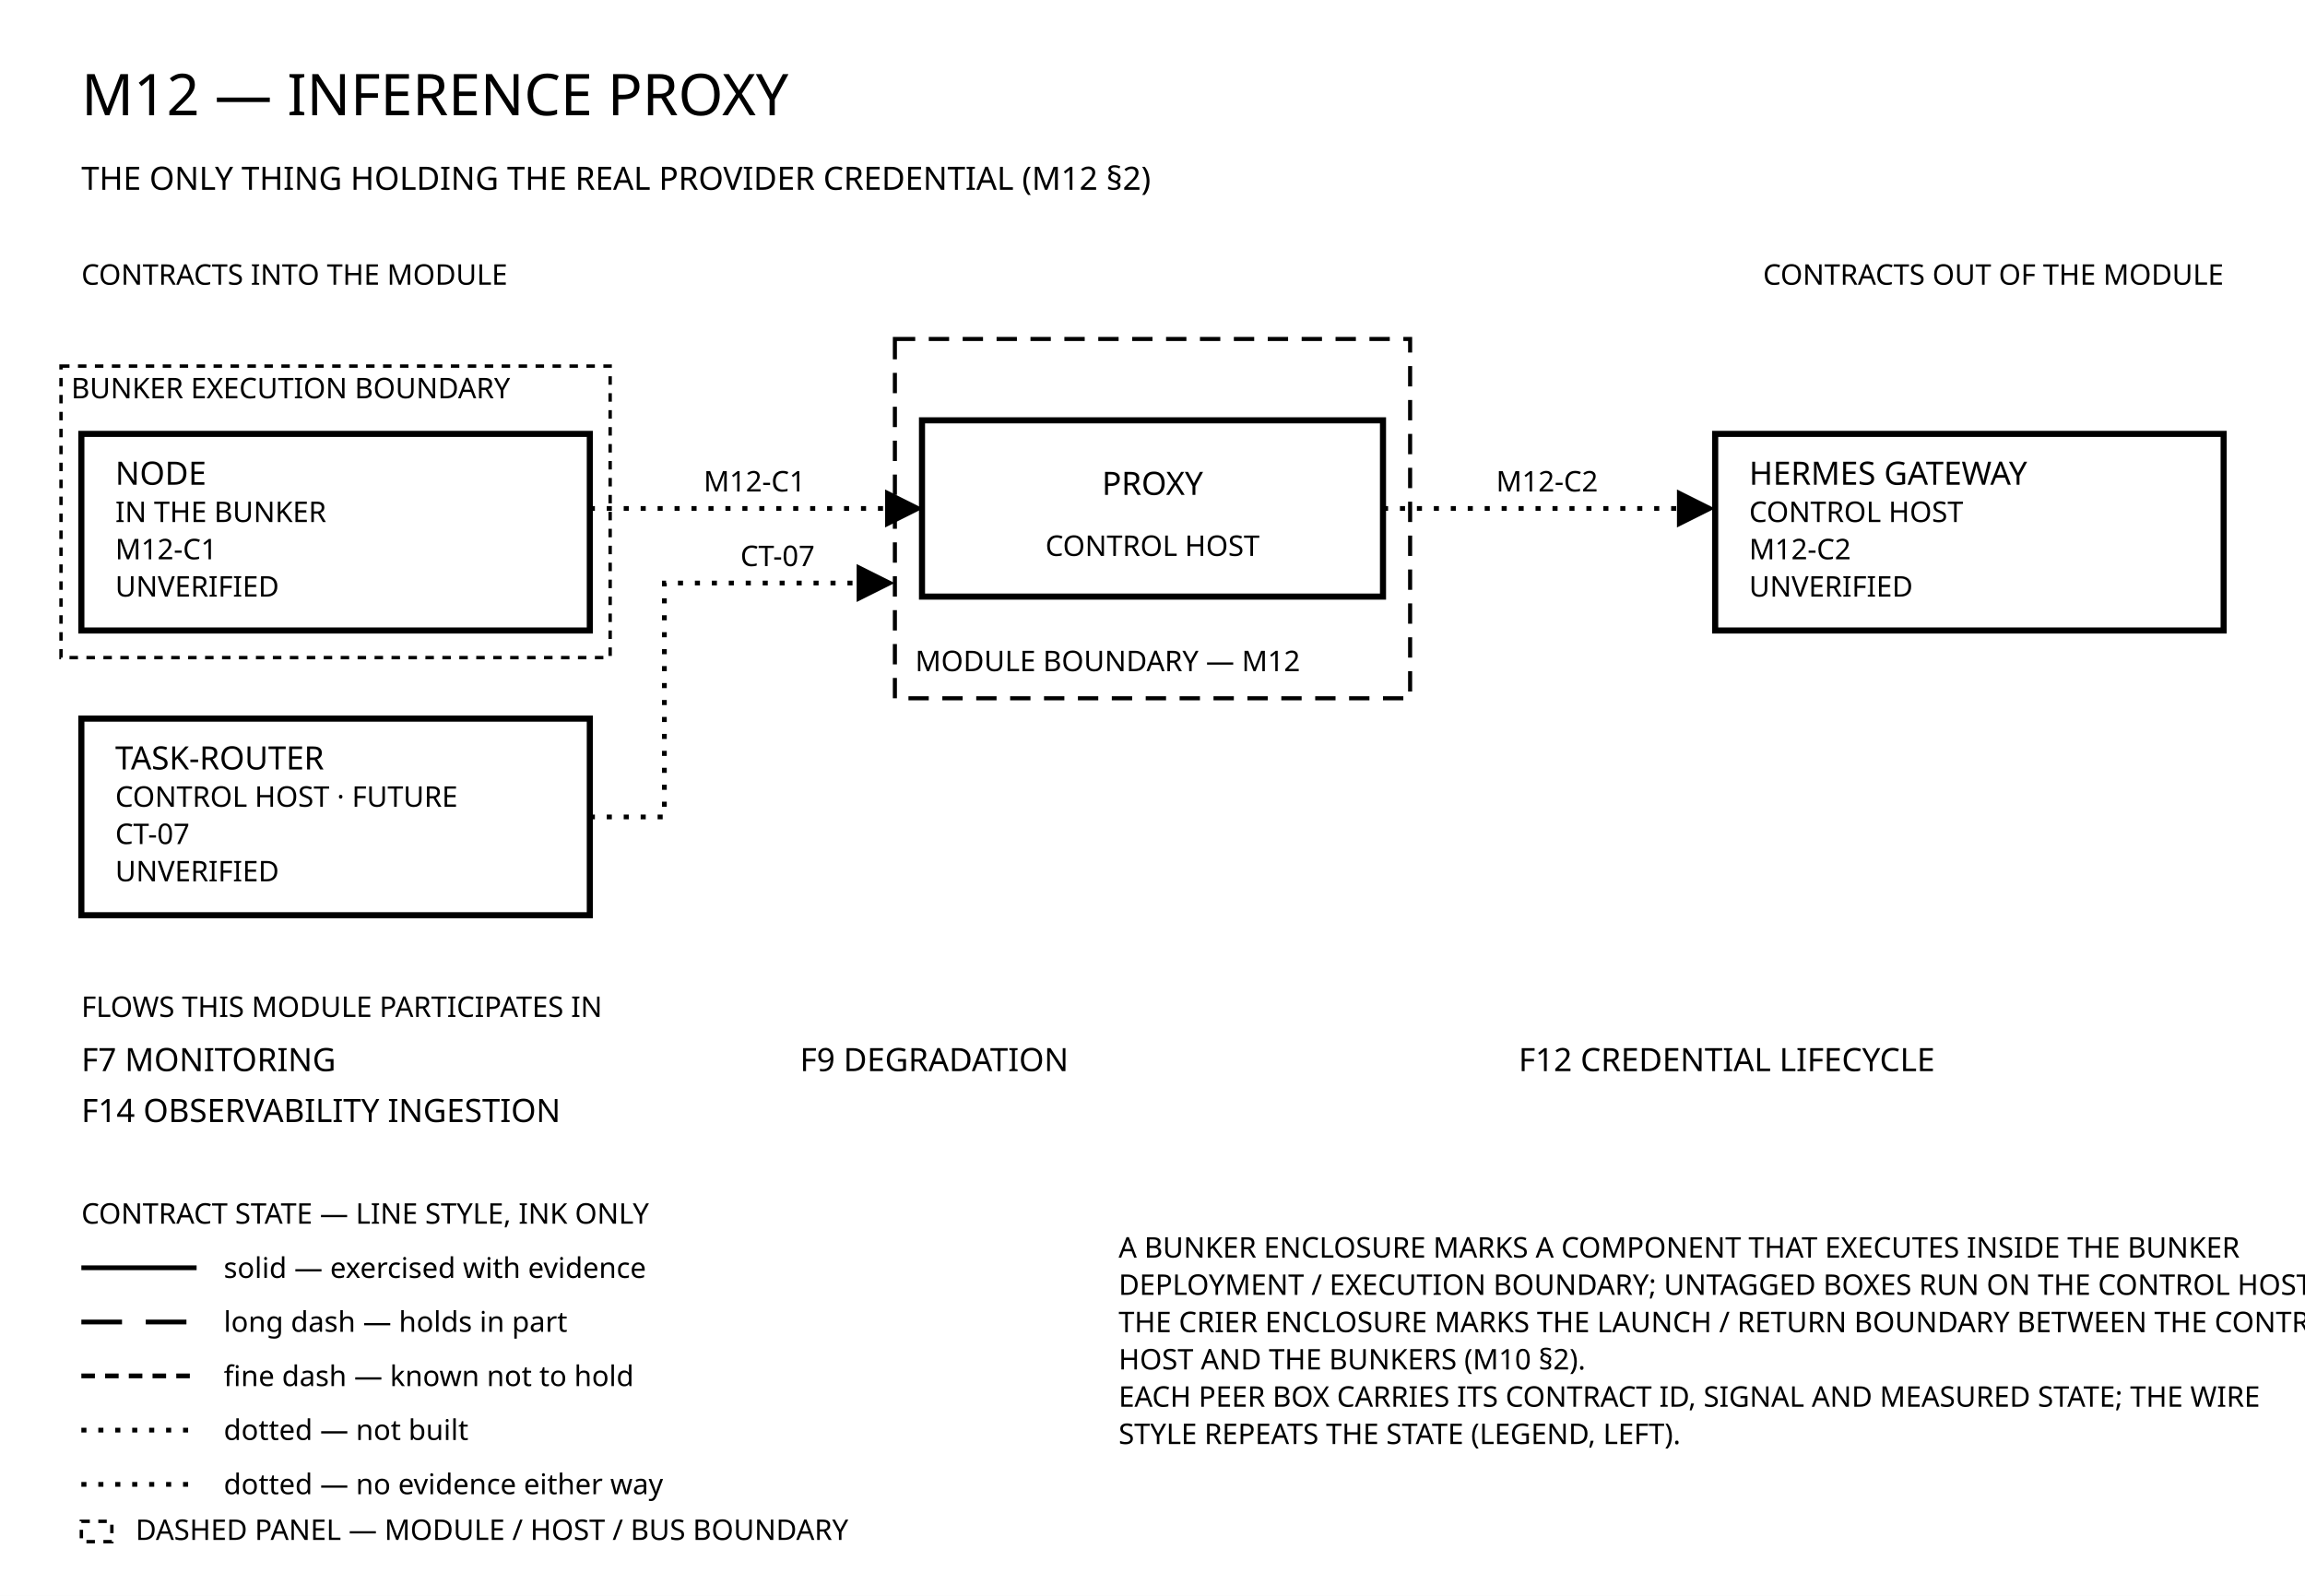
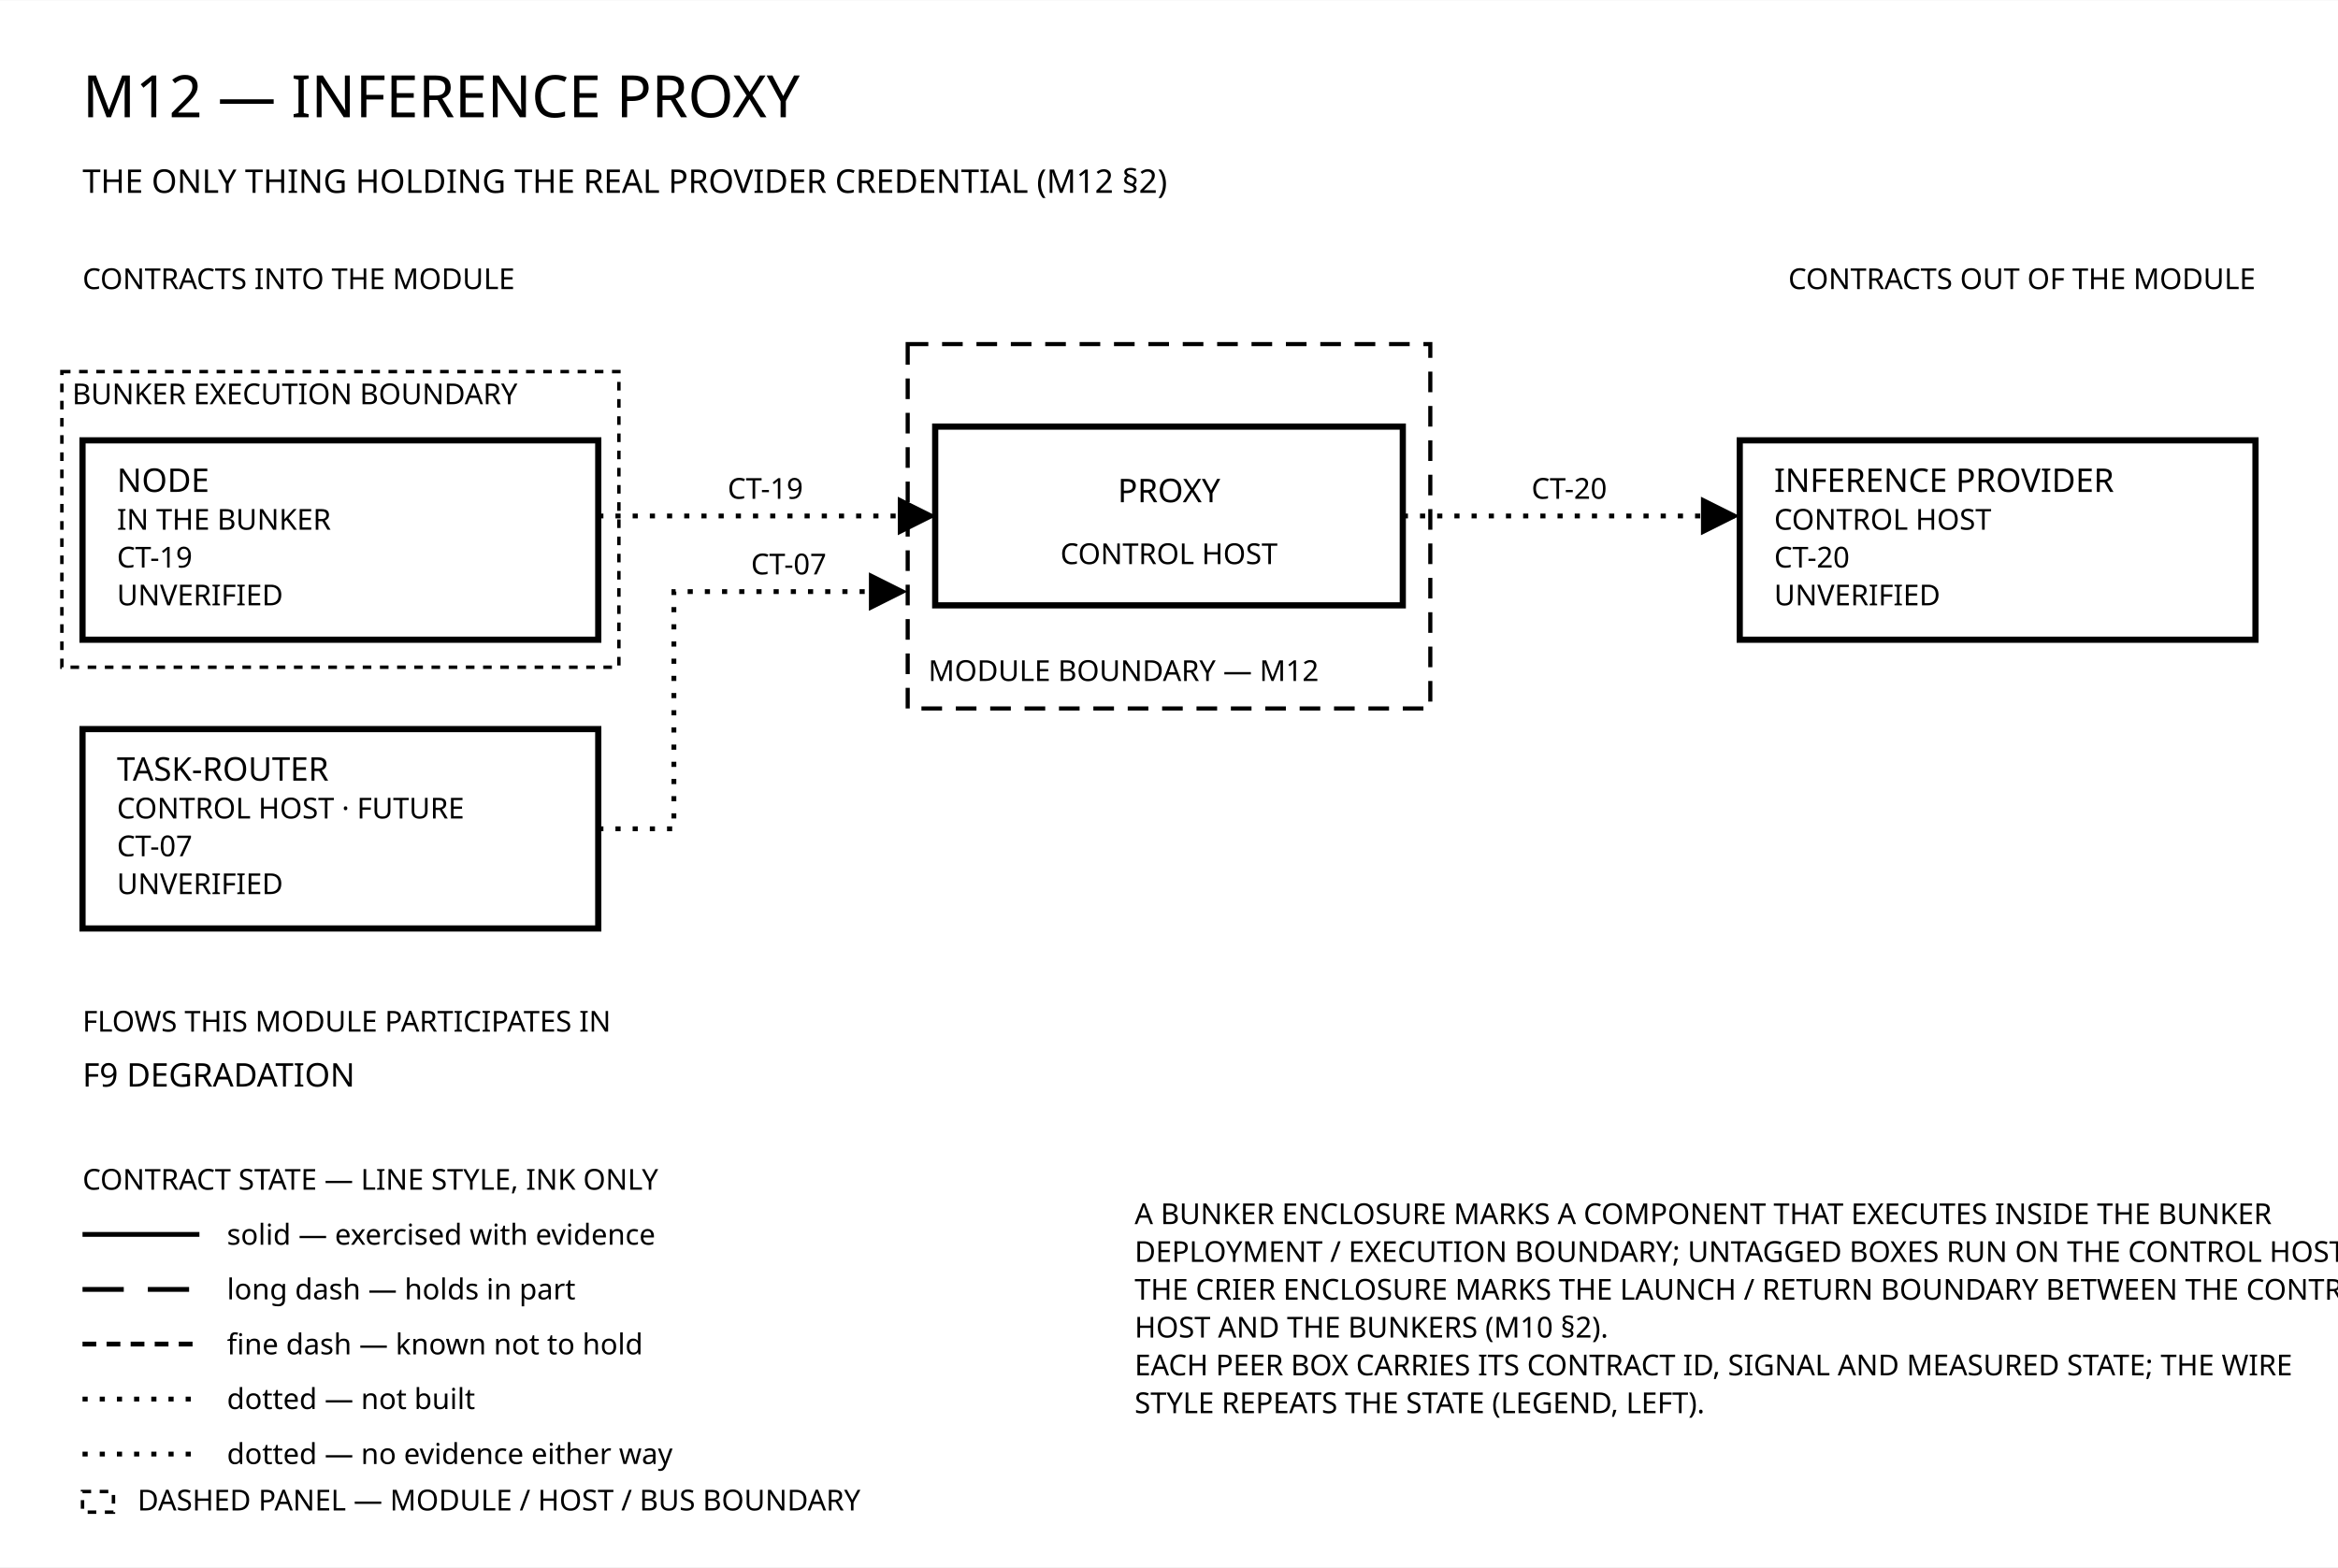
- <svg xmlns="http://www.w3.org/2000/svg" width="170.0mm" height="117.7mm" viewBox="0 0 680 470.8" preserveAspectRatio="xMidYMid meet">
-   <rect width="680" height="470.8" fill="#ffffff" />
+ <svg xmlns="http://www.w3.org/2000/svg" width="170.0mm" height="114.0mm" viewBox="0 0 680 455.8" preserveAspectRatio="xMidYMid meet">
+   <rect width="680" height="455.8" fill="#ffffff" />
  <defs>
    <marker id="ar" viewBox="0 0 10 10" refX="9" refY="5" markerWidth="8" markerHeight="8" orient="auto">
      <path d="M0,0 L10,5 L0,10 z" fill="#000000" />
    </marker>
  </defs>
  <g font-family="Routed Gothic Narrow, Routed Gothic, sans-serif">
    <text x="24.0" y="34.0" font-size="17.00" fill="#000000" text-anchor="start">M12 — INFERENCE PROXY</text>
    <text x="24.0" y="56.0" font-size="9.50" fill="#000000" text-anchor="start">THE ONLY THING HOLDING THE REAL PROVIDER CREDENTIAL (M12 §2)</text>
    <text x="24.0" y="84.0" font-size="8.40" fill="#000000" text-anchor="start">CONTRACTS INTO THE MODULE</text>
    <text x="656.0" y="84.0" font-size="8.40" fill="#000000" text-anchor="end">CONTRACTS OUT OF THE MODULE</text>
    <rect x="264.0" y="100.0" width="152.0" height="106.0" fill="none" stroke="#000000" stroke-width="1.2" stroke-dasharray="6 4" />
    <text x="270.0" y="198.0" font-size="8.40" fill="#000000" text-anchor="start">MODULE BOUNDARY — M12</text>
    <rect x="272.0" y="124.0" width="136.0" height="52.0" fill="#ffffff" stroke="#000000" stroke-width="1.8" />
    <text x="340.0" y="146.0" font-size="9.50" fill="#000000" text-anchor="middle">PROXY</text>
    <text x="340.0" y="164.0" font-size="8.40" fill="#000000" text-anchor="middle">CONTROL HOST</text>
    <rect x="24.0" y="128.0" width="150.0" height="58.0" fill="#ffffff" stroke="#000000" stroke-width="1.8" />
    <text x="34.0" y="143.0" font-size="9.50" fill="#000000" text-anchor="start">NODE</text>
    <text x="34.0" y="154.0" font-size="8.40" fill="#000000" text-anchor="start">IN THE BUNKER</text>
-     <text x="34.0" y="165.0" font-size="8.40" fill="#000000" text-anchor="start">M12-C1</text>
+     <text x="34.0" y="165.0" font-size="8.40" fill="#000000" text-anchor="start">CT-19</text>
    <text x="34.0" y="176.0" font-size="8.40" fill="#000000" text-anchor="start">UNVERIFIED</text>
    <rect x="18.0" y="108.0" width="162.0" height="86.0" fill="none" stroke="#000000" stroke-width="1.0" stroke-dasharray="2.5 2.5" />
    <text x="21.0" y="117.5" font-size="8.40" fill="#000000" text-anchor="start">BUNKER EXECUTION BOUNDARY</text>
    <polyline points="174.0,150.0 271.2,150.0" fill="none" stroke="#000000" stroke-width="1.4" stroke-dasharray="1.5 3.5" marker-end="url(#ar)" />
-     <text x="222.6" y="145.0" font-size="8.40" fill="#000000" text-anchor="middle">M12-C1</text>
+     <text x="222.6" y="145.0" font-size="8.40" fill="#000000" text-anchor="middle">CT-19</text>
    <rect x="24.0" y="212.0" width="150.0" height="58.0" fill="#ffffff" stroke="#000000" stroke-width="1.8" />
    <text x="34.0" y="227.0" font-size="9.50" fill="#000000" text-anchor="start">TASK-ROUTER</text>
    <text x="34.0" y="238.0" font-size="8.40" fill="#000000" text-anchor="start">CONTROL HOST · FUTURE</text>
    <text x="34.0" y="249.0" font-size="8.40" fill="#000000" text-anchor="start">CT-07</text>
    <text x="34.0" y="260.0" font-size="8.40" fill="#000000" text-anchor="start">UNVERIFIED</text>
    <polyline points="174.0,241.0 196.0,241.0 196.0,172.0 262.8,172.0" fill="none" stroke="#000000" stroke-width="1.4" stroke-dasharray="1.5 3.5" marker-end="url(#ar)" />
    <text x="229.4" y="167.0" font-size="8.40" fill="#000000" text-anchor="middle">CT-07</text>
    <rect x="506.0" y="128.0" width="150.0" height="58.0" fill="#ffffff" stroke="#000000" stroke-width="1.8" />
-     <text x="516.0" y="143.0" font-size="9.50" fill="#000000" text-anchor="start">HERMES GATEWAY</text>
+     <text x="516.0" y="143.0" font-size="9.50" fill="#000000" text-anchor="start">INFERENCE PROVIDER</text>
    <text x="516.0" y="154.0" font-size="8.40" fill="#000000" text-anchor="start">CONTROL HOST</text>
-     <text x="516.0" y="165.0" font-size="8.40" fill="#000000" text-anchor="start">M12-C2</text>
+     <text x="516.0" y="165.0" font-size="8.40" fill="#000000" text-anchor="start">CT-20</text>
    <text x="516.0" y="176.0" font-size="8.40" fill="#000000" text-anchor="start">UNVERIFIED</text>
    <polyline points="408.0,150.0 504.8,150.0" fill="none" stroke="#000000" stroke-width="1.4" stroke-dasharray="1.5 3.5" marker-end="url(#ar)" />
-     <text x="456.4" y="145.0" font-size="8.40" fill="#000000" text-anchor="middle">M12-C2</text>
+     <text x="456.4" y="145.0" font-size="8.40" fill="#000000" text-anchor="middle">CT-20</text>
    <text x="24.0" y="300.0" font-size="8.40" fill="#000000" text-anchor="start">FLOWS THIS MODULE PARTICIPATES IN</text>
-     <text x="24.0" y="316.0" font-size="9.50" fill="#000000" text-anchor="start">F7  MONITORING</text>
-     <text x="236.0" y="316.0" font-size="9.50" fill="#000000" text-anchor="start">F9  DEGRADATION</text>
-     <text x="448.0" y="316.0" font-size="9.50" fill="#000000" text-anchor="start">F12  CREDENTIAL LIFECYCLE</text>
-     <text x="24.0" y="331.0" font-size="9.50" fill="#000000" text-anchor="start">F14  OBSERVABILITY INGESTION</text>
-     <text x="24.0" y="361.0" font-size="8.40" fill="#000000" text-anchor="start">CONTRACT STATE — LINE STYLE, INK ONLY</text>
-     <polyline points="24.0,374.0 58.0,374.0" fill="none" stroke="#000000" stroke-width="1.4" />
-     <text x="66.0" y="377.0" font-size="8.40" fill="#000000" text-anchor="start">solid — exercised with evidence</text>
-     <polyline points="24.0,390.0 58.0,390.0" fill="none" stroke="#000000" stroke-width="1.4" stroke-dasharray="12 7" />
-     <text x="66.0" y="392.9" font-size="8.40" fill="#000000" text-anchor="start">long dash — holds in part</text>
-     <polyline points="24.0,405.9 58.0,405.9" fill="none" stroke="#000000" stroke-width="1.4" stroke-dasharray="4 3" />
-     <text x="66.0" y="408.9" font-size="8.40" fill="#000000" text-anchor="start">fine dash — known not to hold</text>
-     <polyline points="24.0,421.9 58.0,421.9" fill="none" stroke="#000000" stroke-width="1.4" stroke-dasharray="1.5 3.5" />
-     <text x="66.0" y="424.8" font-size="8.40" fill="#000000" text-anchor="start">dotted — not built</text>
-     <polyline points="24.0,437.9 58.0,437.9" fill="none" stroke="#000000" stroke-width="1.4" stroke-dasharray="1.5 3.5" />
-     <text x="66.0" y="440.8" font-size="8.40" fill="#000000" text-anchor="start">dotted — no evidence either way</text>
-     <rect x="24" y="448.8" width="9" height="6" fill="none" stroke="#000000" stroke-width="1.0" stroke-dasharray="2.5 2.5" />
-     <text x="40.0" y="454.3" font-size="8.40" fill="#000000" text-anchor="start">DASHED PANEL — MODULE / HOST / BUS BOUNDARY</text>
-     <text x="330.0" y="371.0" font-size="8.40" fill="#000000" text-anchor="start">A BUNKER ENCLOSURE MARKS A COMPONENT THAT EXECUTES INSIDE THE BUNKER</text>
-     <text x="330.0" y="382.0" font-size="8.40" fill="#000000" text-anchor="start">DEPLOYMENT / EXECUTION BOUNDARY; UNTAGGED BOXES RUN ON THE CONTROL HOST.</text>
-     <text x="330.0" y="393.0" font-size="8.40" fill="#000000" text-anchor="start">THE CRIER ENCLOSURE MARKS THE LAUNCH / RETURN BOUNDARY BETWEEN THE CONTROL</text>
-     <text x="330.0" y="404.0" font-size="8.40" fill="#000000" text-anchor="start">HOST AND THE BUNKERS (M10 §2).</text>
-     <text x="330.0" y="415.0" font-size="8.40" fill="#000000" text-anchor="start">EACH PEER BOX CARRIES ITS CONTRACT ID, SIGNAL AND MEASURED STATE; THE WIRE</text>
-     <text x="330.0" y="426.0" font-size="8.40" fill="#000000" text-anchor="start">STYLE REPEATS THE STATE (LEGEND, LEFT).</text>
+     <text x="24.0" y="316.0" font-size="9.50" fill="#000000" text-anchor="start">F9  DEGRADATION</text>
+     <text x="24.0" y="346.0" font-size="8.40" fill="#000000" text-anchor="start">CONTRACT STATE — LINE STYLE, INK ONLY</text>
+     <polyline points="24.0,359.0 58.0,359.0" fill="none" stroke="#000000" stroke-width="1.4" />
+     <text x="66.0" y="362.0" font-size="8.40" fill="#000000" text-anchor="start">solid — exercised with evidence</text>
+     <polyline points="24.0,375.0 58.0,375.0" fill="none" stroke="#000000" stroke-width="1.4" stroke-dasharray="12 7" />
+     <text x="66.0" y="377.9" font-size="8.40" fill="#000000" text-anchor="start">long dash — holds in part</text>
+     <polyline points="24.0,390.9 58.0,390.9" fill="none" stroke="#000000" stroke-width="1.4" stroke-dasharray="4 3" />
+     <text x="66.0" y="393.9" font-size="8.40" fill="#000000" text-anchor="start">fine dash — known not to hold</text>
+     <polyline points="24.0,406.9 58.0,406.9" fill="none" stroke="#000000" stroke-width="1.4" stroke-dasharray="1.5 3.5" />
+     <text x="66.0" y="409.8" font-size="8.40" fill="#000000" text-anchor="start">dotted — not built</text>
+     <polyline points="24.0,422.9 58.0,422.9" fill="none" stroke="#000000" stroke-width="1.4" stroke-dasharray="1.5 3.5" />
+     <text x="66.0" y="425.8" font-size="8.40" fill="#000000" text-anchor="start">dotted — no evidence either way</text>
+     <rect x="24" y="433.8" width="9" height="6" fill="none" stroke="#000000" stroke-width="1.0" stroke-dasharray="2.5 2.5" />
+     <text x="40.0" y="439.3" font-size="8.40" fill="#000000" text-anchor="start">DASHED PANEL — MODULE / HOST / BUS BOUNDARY</text>
+     <text x="330.0" y="356.0" font-size="8.40" fill="#000000" text-anchor="start">A BUNKER ENCLOSURE MARKS A COMPONENT THAT EXECUTES INSIDE THE BUNKER</text>
+     <text x="330.0" y="367.0" font-size="8.40" fill="#000000" text-anchor="start">DEPLOYMENT / EXECUTION BOUNDARY; UNTAGGED BOXES RUN ON THE CONTROL HOST.</text>
+     <text x="330.0" y="378.0" font-size="8.40" fill="#000000" text-anchor="start">THE CRIER ENCLOSURE MARKS THE LAUNCH / RETURN BOUNDARY BETWEEN THE CONTROL</text>
+     <text x="330.0" y="389.0" font-size="8.40" fill="#000000" text-anchor="start">HOST AND THE BUNKERS (M10 §2).</text>
+     <text x="330.0" y="400.0" font-size="8.40" fill="#000000" text-anchor="start">EACH PEER BOX CARRIES ITS CONTRACT ID, SIGNAL AND MEASURED STATE; THE WIRE</text>
+     <text x="330.0" y="411.0" font-size="8.40" fill="#000000" text-anchor="start">STYLE REPEATS THE STATE (LEGEND, LEFT).</text>
  </g>
</svg>
